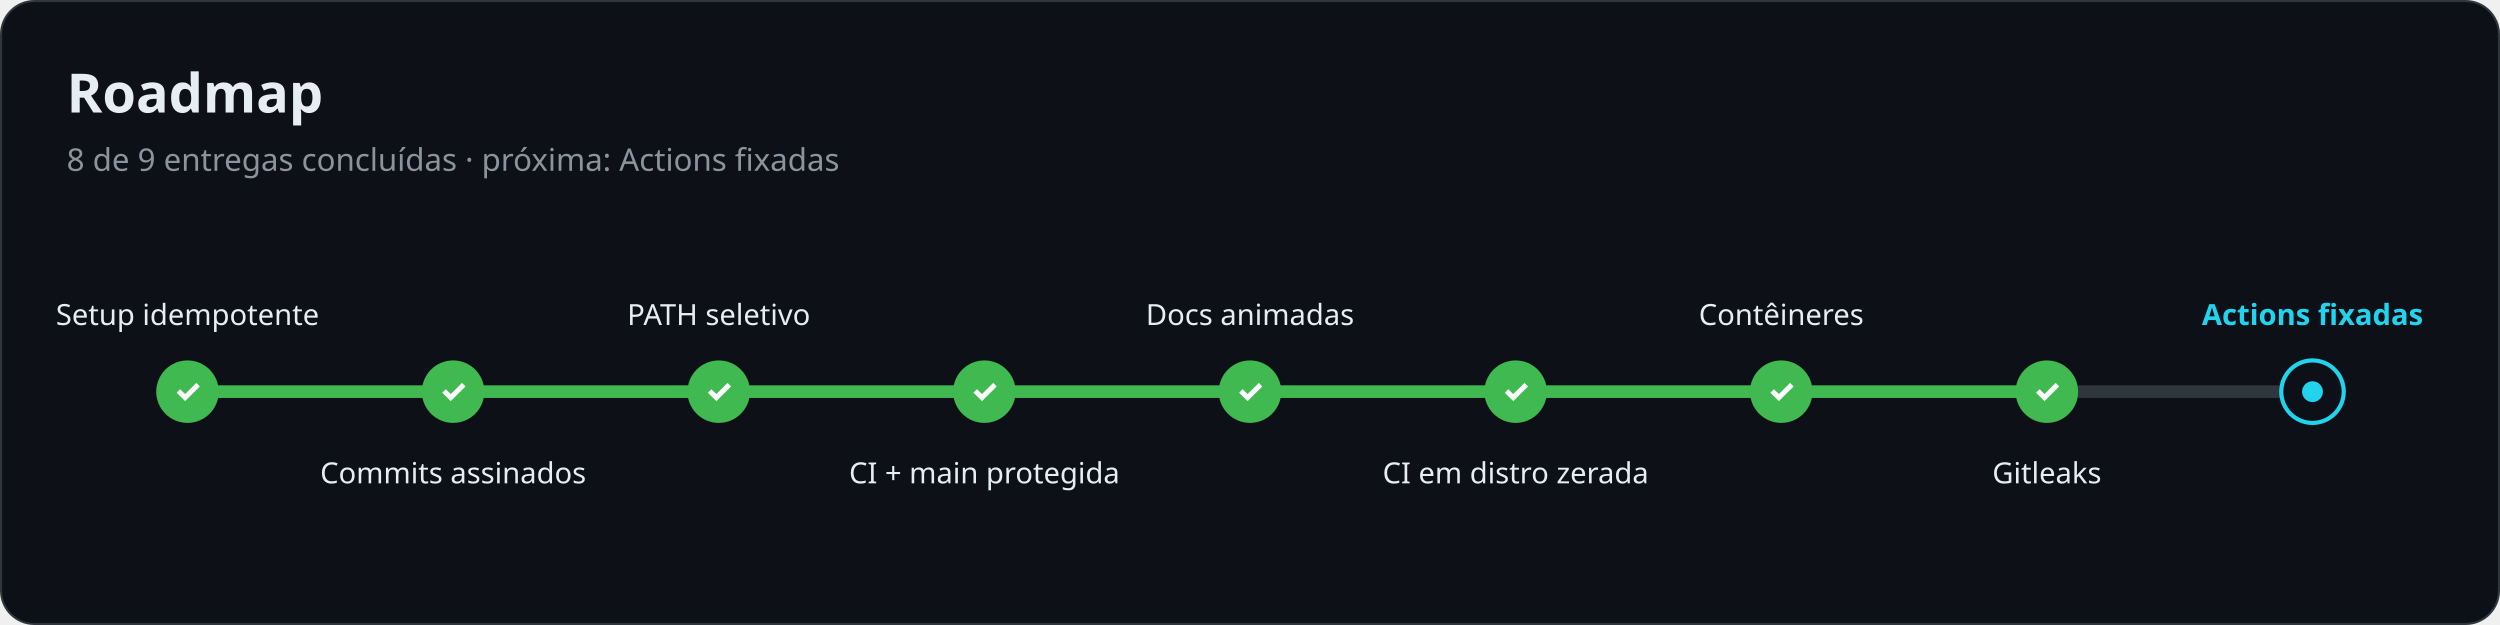
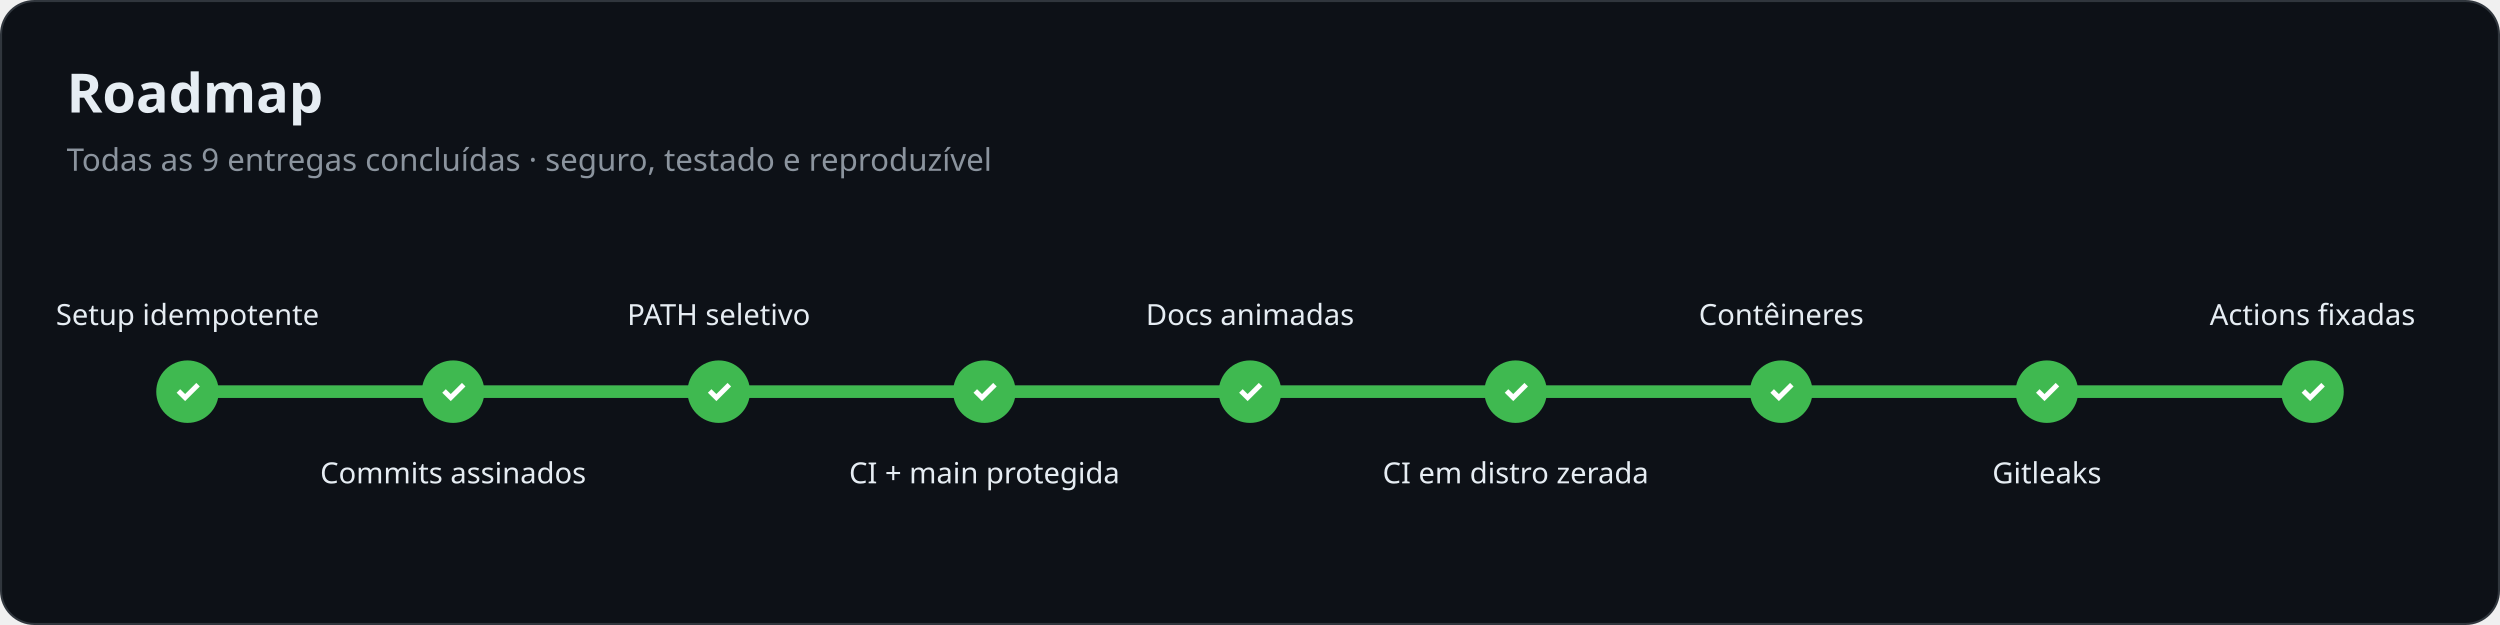
<svg xmlns="http://www.w3.org/2000/svg" width="1200" height="300" viewBox="0 0 1200 300" role="img" aria-labelledby="title desc">
  <style>text { font-family: -apple-system, BlinkMacSystemFont, 'Segoe UI', 'Noto Sans', Helvetica, Arial, sans-serif; } .title { font-size: 26px; font-weight: 800; fill: #e6edf3; } .sub { font-size: 15px; fill: #8b949e; } .mono { font-family: ui-monospace, SFMono-Regular, 'Cascadia Code', Consolas, 'DejaVu Sans Mono', 'Liberation Mono', monospace; }  .label { font-size: 14px; fill: #8b949e; } .label.done { fill: #e6edf3; } .label.next { fill: #22d3ee; font-weight: 700; } .check { font-size: 15px; font-weight: 800; fill: #ffffff; } .rfill { transform-box: fill-box; transform-origin: left center; animation: grow 1.4s 0.3s linear both; } @keyframes grow { from { transform: scaleX(0); } to { transform: scaleX(1); } } .pop { transform-box: fill-box; transform-origin: center; animation: pop 0.45s cubic-bezier(.3,1.6,.5,1) both; } @keyframes pop { from { opacity: 0; transform: scale(0.4); } to { opacity: 1; transform: scale(1); } } .fade { animation: fade 0.5s ease-out both; } @keyframes fade { from { opacity: 0; } to { opacity: 1; } } .ring { fill: none; stroke: #22d3ee; stroke-width: 2; opacity: 0; transform-box: fill-box; transform-origin: center; animation: ring 2s 2.2s ease-out infinite; } @keyframes ring { 0% { transform: scale(0.9); opacity: 0.7; } 100% { transform: scale(2); opacity: 0; } } @media (prefers-reduced-motion: reduce) { * { animation: none !important; } }</style>
  <rect x="0.5" y="0.5" width="1199" height="299" rx="16" fill="#0d1117" stroke="#30363d" />
  <text x="32" y="54" class="title">Roadmap</text>
-   <text x="32" y="82" class="sub">8 de 9 entregas concluídas · próxima: Actions fixadas</text>
+   <text x="32" y="82" class="sub">Todas as 9 entregas concluídas · seguro, testado e reproduzível</text>
  <rect x="90" y="185" width="1020" height="6" rx="3" fill="#30363d" />
-   <rect class="rfill" x="90" y="185" width="892.5" height="6" rx="3" fill="#3fb950" />
+   <rect class="rfill" x="90" y="185" width="1020.0" height="6" rx="3" fill="#3fb950" />
  <g class="pop" style="animation-delay:0.30s">
    <circle cx="90.0" cy="188" r="15" fill="#3fb950" />
    <text x="90.0" y="193" text-anchor="middle" class="check">✓</text>
  </g>
  <text x="90.0" y="156" text-anchor="middle" class="label done fade" style="animation-delay:0.30s">Setup idempotente</text>
-   <g class="pop" style="animation-delay:0.50s">
+   <g class="pop" style="animation-delay:0.47s">
    <circle cx="217.5" cy="188" r="15" fill="#3fb950" />
    <text x="217.5" y="193" text-anchor="middle" class="check">✓</text>
  </g>
-   <text x="217.5" y="232" text-anchor="middle" class="label done fade" style="animation-delay:0.50s">Commits assinados</text>
-   <g class="pop" style="animation-delay:0.70s">
+   <text x="217.5" y="232" text-anchor="middle" class="label done fade" style="animation-delay:0.47s">Commits assinados</text>
+   <g class="pop" style="animation-delay:0.65s">
    <circle cx="345.0" cy="188" r="15" fill="#3fb950" />
    <text x="345.0" y="193" text-anchor="middle" class="check">✓</text>
  </g>
-   <text x="345.0" y="156" text-anchor="middle" class="label done fade" style="animation-delay:0.70s">PATH seletivo</text>
-   <g class="pop" style="animation-delay:0.90s">
+   <text x="345.0" y="156" text-anchor="middle" class="label done fade" style="animation-delay:0.65s">PATH seletivo</text>
+   <g class="pop" style="animation-delay:0.82s">
    <circle cx="472.5" cy="188" r="15" fill="#3fb950" />
    <text x="472.5" y="193" text-anchor="middle" class="check">✓</text>
  </g>
-   <text x="472.5" y="232" text-anchor="middle" class="label done fade" style="animation-delay:0.90s">CI + main protegida</text>
-   <g class="pop" style="animation-delay:1.10s">
+   <text x="472.5" y="232" text-anchor="middle" class="label done fade" style="animation-delay:0.82s">CI + main protegida</text>
+   <g class="pop" style="animation-delay:1.00s">
    <circle cx="600.0" cy="188" r="15" fill="#3fb950" />
    <text x="600.0" y="193" text-anchor="middle" class="check">✓</text>
  </g>
-   <text x="600.0" y="156" text-anchor="middle" class="label done fade" style="animation-delay:1.10s">Docs animadas</text>
-   <g class="pop" style="animation-delay:1.30s">
+   <text x="600.0" y="156" text-anchor="middle" class="label done fade" style="animation-delay:1.00s">Docs animadas</text>
+   <g class="pop" style="animation-delay:1.18s">
    <circle cx="727.5" cy="188" r="15" fill="#3fb950" />
    <text x="727.5" y="193" text-anchor="middle" class="check">✓</text>
  </g>
-   <text x="727.5" y="232" text-anchor="middle" class="label done fade" style="animation-delay:1.30s">CI em distro zerada</text>
-   <g class="pop" style="animation-delay:1.50s">
+   <text x="727.5" y="232" text-anchor="middle" class="label done fade" style="animation-delay:1.18s">CI em distro zerada</text>
+   <g class="pop" style="animation-delay:1.35s">
    <circle cx="855.0" cy="188" r="15" fill="#3fb950" />
    <text x="855.0" y="193" text-anchor="middle" class="check">✓</text>
  </g>
-   <text x="855.0" y="156" text-anchor="middle" class="label done fade" style="animation-delay:1.50s">Contêineres</text>
-   <g class="pop" style="animation-delay:1.70s">
+   <text x="855.0" y="156" text-anchor="middle" class="label done fade" style="animation-delay:1.35s">Contêineres</text>
+   <g class="pop" style="animation-delay:1.52s">
    <circle cx="982.5" cy="188" r="15" fill="#3fb950" />
    <text x="982.5" y="193" text-anchor="middle" class="check">✓</text>
  </g>
-   <text x="982.5" y="232" text-anchor="middle" class="label done fade" style="animation-delay:1.70s">Gitleaks</text>
-   <g class="pop" style="animation-delay:1.90s">
-     <circle class="ring" cx="1110.0" cy="188" r="15" />
-     <circle cx="1110.0" cy="188" r="15" fill="#0d1117" stroke="#22d3ee" stroke-width="2" />
-     <circle cx="1110.0" cy="188" r="5" fill="#22d3ee" />
+   <text x="982.5" y="232" text-anchor="middle" class="label done fade" style="animation-delay:1.52s">Gitleaks</text>
+   <g class="pop" style="animation-delay:1.70s">
+     <circle cx="1110.0" cy="188" r="15" fill="#3fb950" />
+     <text x="1110.0" y="193" text-anchor="middle" class="check">✓</text>
  </g>
-   <text x="1110.0" y="156" text-anchor="middle" class="label next fade" style="animation-delay:1.90s">Actions fixadas</text>
+   <text x="1110.0" y="156" text-anchor="middle" class="label done fade" style="animation-delay:1.70s">Actions fixadas</text>
</svg>
